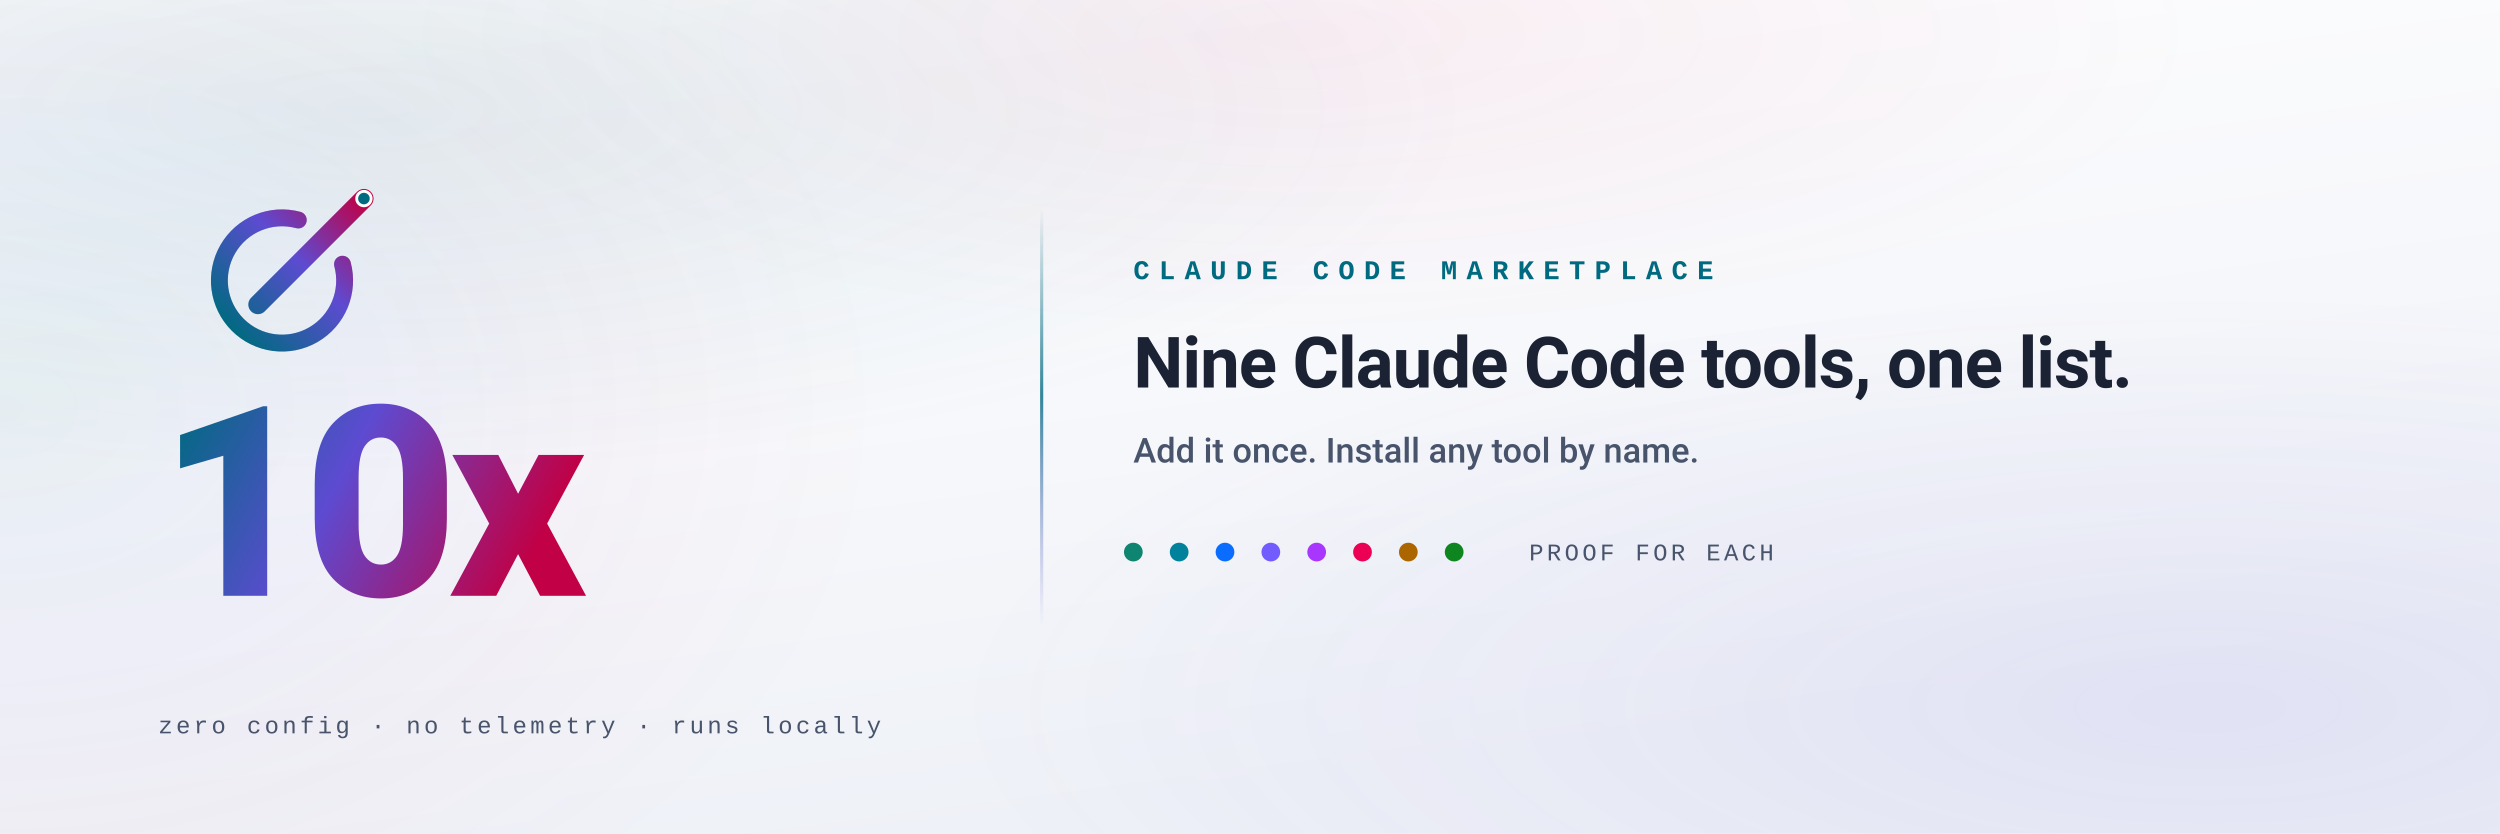
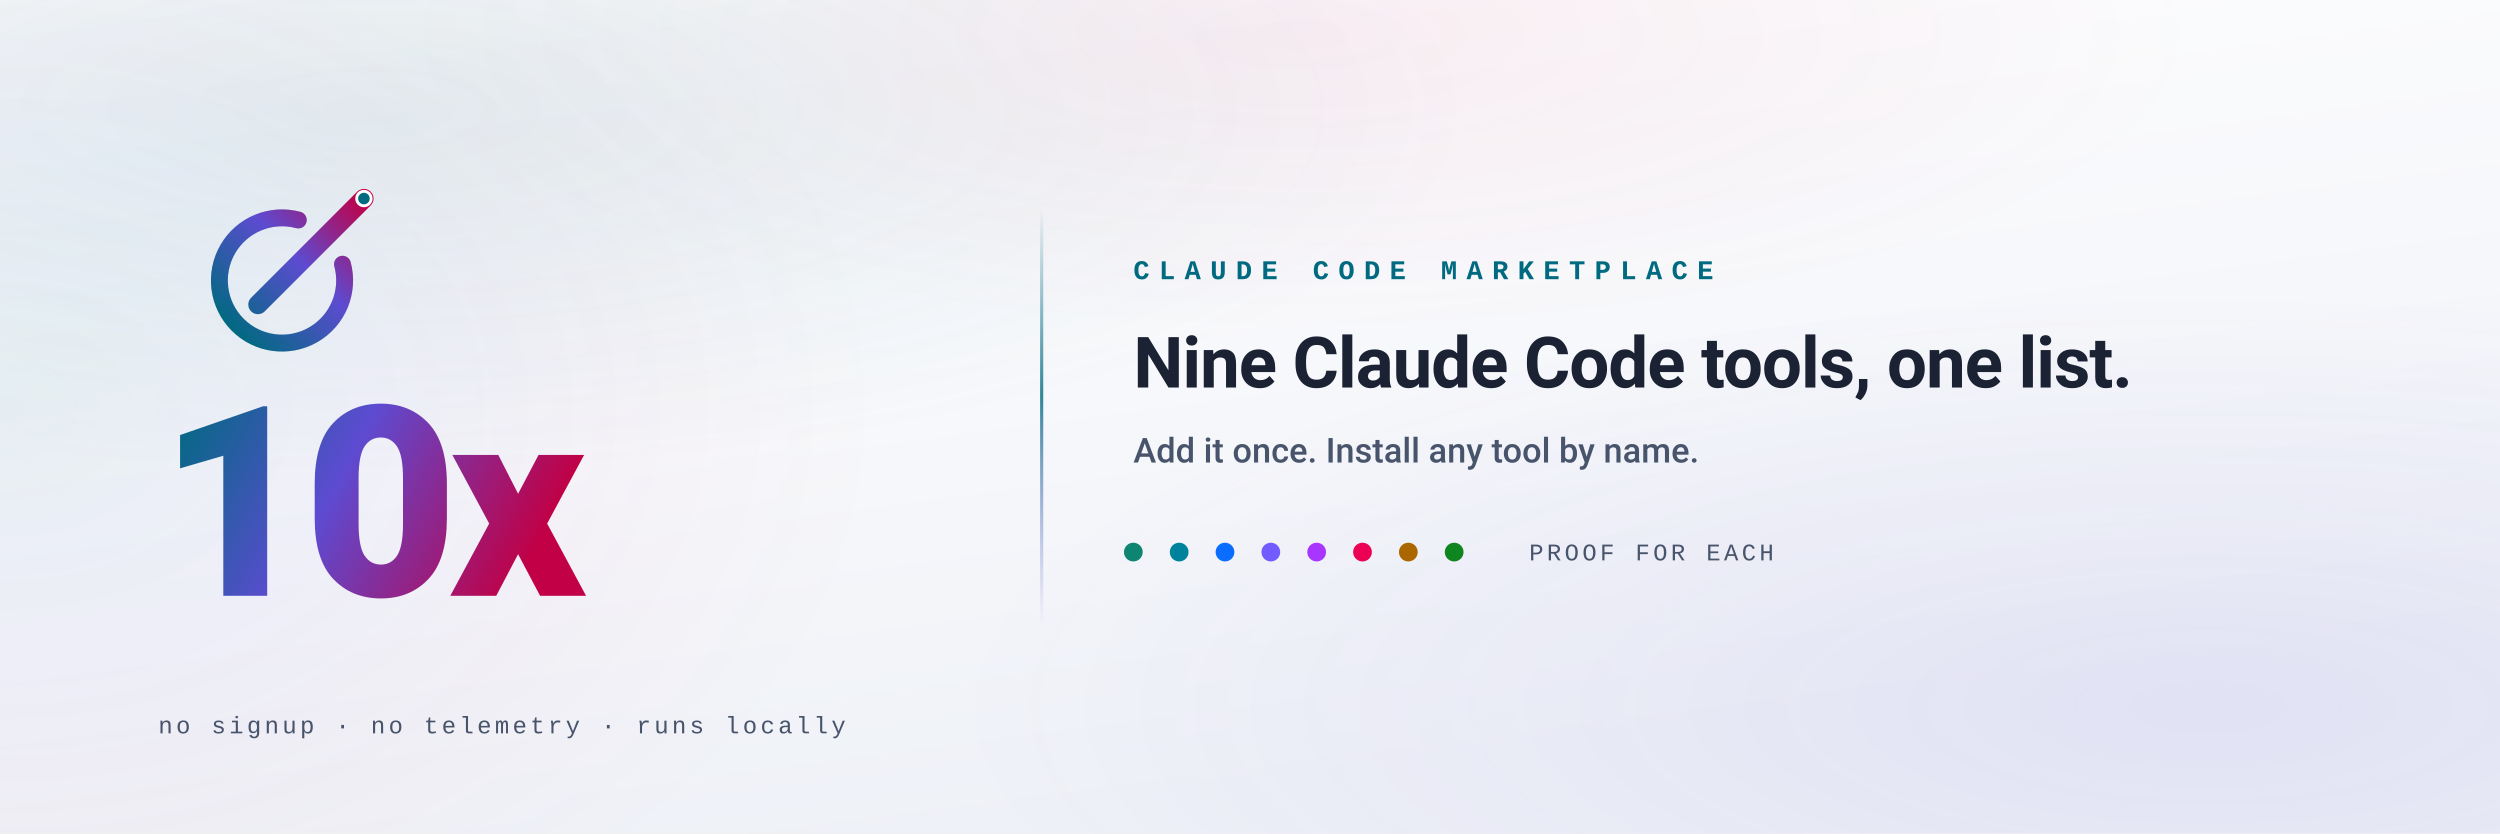
<svg xmlns="http://www.w3.org/2000/svg" viewBox="0 0 1200 400" fill="none" role="img" aria-label="10x, a curated Claude Code plugin marketplace: eight plugins, one install command, runs locally">
  <defs>
    <linearGradient id="tx-ground" x1="0" y1="0" x2="0.4" y2="1">
      <stop offset="0%" stop-color="#FFFFFF" />
      <stop offset="55%" stop-color="#F7F8FB" />
      <stop offset="100%" stop-color="#EEF1F7" />
    </linearGradient>
    <radialGradient id="tx-bloomA" cx="0.15" cy="0.13" r="0.44">
      <stop offset="0%" stop-color="#006A80" stop-opacity="0.10" />
      <stop offset="100%" stop-color="#006A80" stop-opacity="0" />
    </radialGradient>
    <radialGradient id="tx-bloomB" cx="0.88" cy="0.85" r="0.50">
      <stop offset="0%" stop-color="#5D4BD1" stop-opacity="0.09" />
      <stop offset="100%" stop-color="#5D4BD1" stop-opacity="0" />
    </radialGradient>
    <radialGradient id="tx-bloomC" cx="0.52" cy="0.04" r="0.36">
      <stop offset="0%" stop-color="#C10045" stop-opacity="0.06" />
      <stop offset="100%" stop-color="#C10045" stop-opacity="0" />
    </radialGradient>
    <radialGradient id="tx-wash" cx="0.5" cy="0.5" r="0.5">
      <stop offset="0%" stop-color="#006A80" stop-opacity="0.07" />
      <stop offset="42%" stop-color="#5D4BD1" stop-opacity="0.043" />
      <stop offset="76%" stop-color="#C10045" stop-opacity="0.016" />
      <stop offset="100%" stop-color="#C10045" stop-opacity="0" />
    </radialGradient>
    <clipPath id="tx-frame">
      <rect width="1200" height="400" />
    </clipPath>
    <linearGradient id="tx-rule" gradientUnits="userSpaceOnUse" x1="500" y1="100" x2="500" y2="300">
      <stop offset="0%" stop-color="#006A80" stop-opacity="0" />
      <stop offset="45%" stop-color="#006A80" stop-opacity="0.8" />
      <stop offset="100%" stop-color="#5D4BD1" stop-opacity="0" />
    </linearGradient>
    <linearGradient id="tx-ink" gradientUnits="userSpaceOnUse" x1="78" y1="178" x2="190" y2="70">
      <stop class="txk1" offset="0%" stop-color="#006A80" />
      <stop class="txk2" offset="52%" stop-color="#5D4BD1" />
      <stop class="txk3" offset="100%" stop-color="#C10045" />
    </linearGradient>
    <linearGradient id="tx-sheen" x1="0" y1="0" x2="1" y2="0">
      <stop offset="0%" stop-color="#FFFFFF" stop-opacity="0" />
      <stop offset="50%" stop-color="#FFFFFF" stop-opacity="0.66" />
      <stop offset="100%" stop-color="#FFFFFF" stop-opacity="0" />
    </linearGradient>
    <clipPath id="tx-barclip">
      <rect x="-66" y="-8.5" width="132" height="17" rx="8.5" transform="translate(144,112) rotate(-45)" />
    </clipPath>
    <linearGradient id="tx-word" x1="0" y1="0" x2="1" y2="0.25">
      <stop class="txk1" offset="0%" stop-color="#006A80" />
      <stop class="txk2" offset="46%" stop-color="#5D4BD1" />
      <stop class="txk3" offset="100%" stop-color="#C10045" />
    </linearGradient>
  </defs>
  <style>
    .disp { font-family: system-ui, -apple-system, 'Segoe UI', Roboto, 'Helvetica Neue', Arial, sans-serif; }
    .mono { font-family: ui-monospace, SFMono-Regular, 'SF Mono', Menlo, Consolas, 'Liberation Mono', monospace; }
    .eyebrow { font-size: 13px; font-weight: 600; letter-spacing: 4.5px; fill: #006A80; }
    .head    { font-size: 34px; font-weight: 700; fill: #1A2233; letter-spacing: -0.5px; }
    .sub     { font-size: 16.5px; font-weight: 500; fill: #48546B; }
    .tag     { font-size: 11.5px; letter-spacing: 1.6px; fill: #48546B; }
    .chip    { font-size: 11.5px; letter-spacing: 1.2px; fill: #48546B; }
    @keyframes tx-breathe { 0%,100% { opacity:0.72; } 50% { opacity:1; } }
    .txbloom { animation: tx-breathe 11s ease-in-out infinite; }
    @keyframes tx-sweep { 0% { transform: translateX(-360px); } 100% { transform: translateX(1560px); } }
    .txwash { animation: tx-sweep 17s cubic-bezier(.5,0,.5,1) infinite; }
    @keyframes tx-pip { 0%,100% { opacity: 0.5; } 50% { opacity: 1; } }
    .txp1 { animation: tx-pip 5s ease-in-out infinite 0.0s; }
    .txp2 { animation: tx-pip 5s ease-in-out infinite 0.35s; }
    .txp3 { animation: tx-pip 5s ease-in-out infinite 0.7s; }
    .txp4 { animation: tx-pip 5s ease-in-out infinite 1.05s; }
    .txp5 { animation: tx-pip 5s ease-in-out infinite 1.4s; }
    .txp6 { animation: tx-pip 5s ease-in-out infinite 1.75s; }
    .txp7 { animation: tx-pip 5s ease-in-out infinite 2.1s; }
    .txp8 { animation: tx-pip 5s ease-in-out infinite 2.45s; }
    @keyframes tx-orbit { to { stroke-dashoffset: -1000; } }
    .txring { stroke-dasharray: 300 700; animation: tx-orbit 7s linear infinite; }
    @keyframes tx-slash { 0% { transform: translateX(-74px); } 46%,100% { transform: translateX(74px); } }
    .txslash { animation: tx-slash 7s cubic-bezier(.4,0,.3,1) infinite; }
    @keyframes tx-k1 { 0%,100% { stop-color:#006A80; } 50% { stop-color:#0959D1; } }
    @keyframes tx-k2 { 0%,100% { stop-color:#5D4BD1; } 50% { stop-color:#8A2CD1; } }
    @keyframes tx-k3 { 0%,100% { stop-color:#C10045; } 50% { stop-color:#8C5400; } }
    .txk1 { animation: tx-k1 16s ease-in-out infinite; }
    .txk2 { animation: tx-k2 16s ease-in-out infinite; }
    .txk3 { animation: tx-k3 16s ease-in-out infinite; }
    @media (prefers-reduced-motion: reduce) { * { animation: none !important; } }
  </style>
  <rect width="1200" height="400" fill="url(#tx-ground)" />
  <g class="txbloom">
    <rect width="1200" height="400" fill="url(#tx-bloomA)" />
    <rect width="1200" height="400" fill="url(#tx-bloomB)" />
    <rect width="1200" height="400" fill="url(#tx-bloomC)" />
  </g>
  <g clip-path="url(#tx-frame)">
    <g transform="translate(0,196)">
      <ellipse class="txwash" cx="0" cy="0" rx="430" ry="300" fill="url(#tx-wash)" />
    </g>
  </g>
  <g transform="translate(66,56) scale(0.5781)">
    <path d="M170.2 122.5 A52 52 0 1 1 133.5 85.8" fill="none" stroke="#006A80" stroke-opacity="0.26" stroke-width="14" stroke-linecap="round" />
    <g>
      <path class="txring" d="M170.2 122.5 A52 52 0 1 1 133.5 85.8" pathLength="1000" fill="none" stroke="url(#tx-ink)" stroke-width="14" stroke-linecap="round" />
    </g>
    <g>
      <line x1="100" y1="156" x2="188" y2="68" stroke="url(#tx-ink)" stroke-width="16" stroke-linecap="round" />
    </g>
    <g transform="translate(188,68)">
      <g>
        <circle r="6" fill="#006A80" />
        <circle r="6" fill="none" stroke="#FFFFFF" stroke-width="2.4" />
      </g>
    </g>
  </g>
  <g>
    <text class="disp" x="76" y="286" font-size="128" font-weight="800" letter-spacing="-4.5" fill="url(#tx-word)">10x</text>
  </g>
  <line x1="500" y1="100" x2="500" y2="300" stroke="url(#tx-rule)" stroke-width="1.5" />
  <g transform="translate(544,0)">
    <text class="mono eyebrow" x="0" y="134">CLAUDE CODE MARKETPLACE</text>
    <text class="disp head" x="0" y="186">Nine Claude Code tools, one list.</text>
    <text class="disp sub" x="0" y="222">Add it once. Install any tool by name.</text>
    <g transform="translate(0,265)">
      <g class="txp1">
        <circle cx="0" cy="0" r="4.5" fill="#0E8571" />
      </g>
      <g class="txp2">
        <circle cx="22" cy="0" r="4.5" fill="#00819C" />
      </g>
      <g class="txp3">
        <circle cx="44" cy="0" r="4.5" fill="#0B6DFF" />
      </g>
      <g class="txp4">
        <circle cx="66" cy="0" r="4.5" fill="#725BFF" />
      </g>
      <g class="txp5">
        <circle cx="88" cy="0" r="4.5" fill="#A836FF" />
      </g>
      <g class="txp6">
        <circle cx="110" cy="0" r="4.5" fill="#EB0054" />
      </g>
      <g class="txp7">
        <circle cx="132" cy="0" r="4.5" fill="#AB6600" />
      </g>
      <g class="txp8">
        <circle cx="154" cy="0" r="4.5" fill="#0F851F" />
      </g>
      <text class="mono tag" x="190" y="4">PROOF FOR EACH</text>
    </g>
  </g>
-   <text class="mono tag" x="76" y="352">zero config  ·  no telemetry  ·  runs locally</text>
+   <text class="mono tag" x="76" y="352">no signup  ·  no telemetry  ·  runs locally</text>
</svg>
